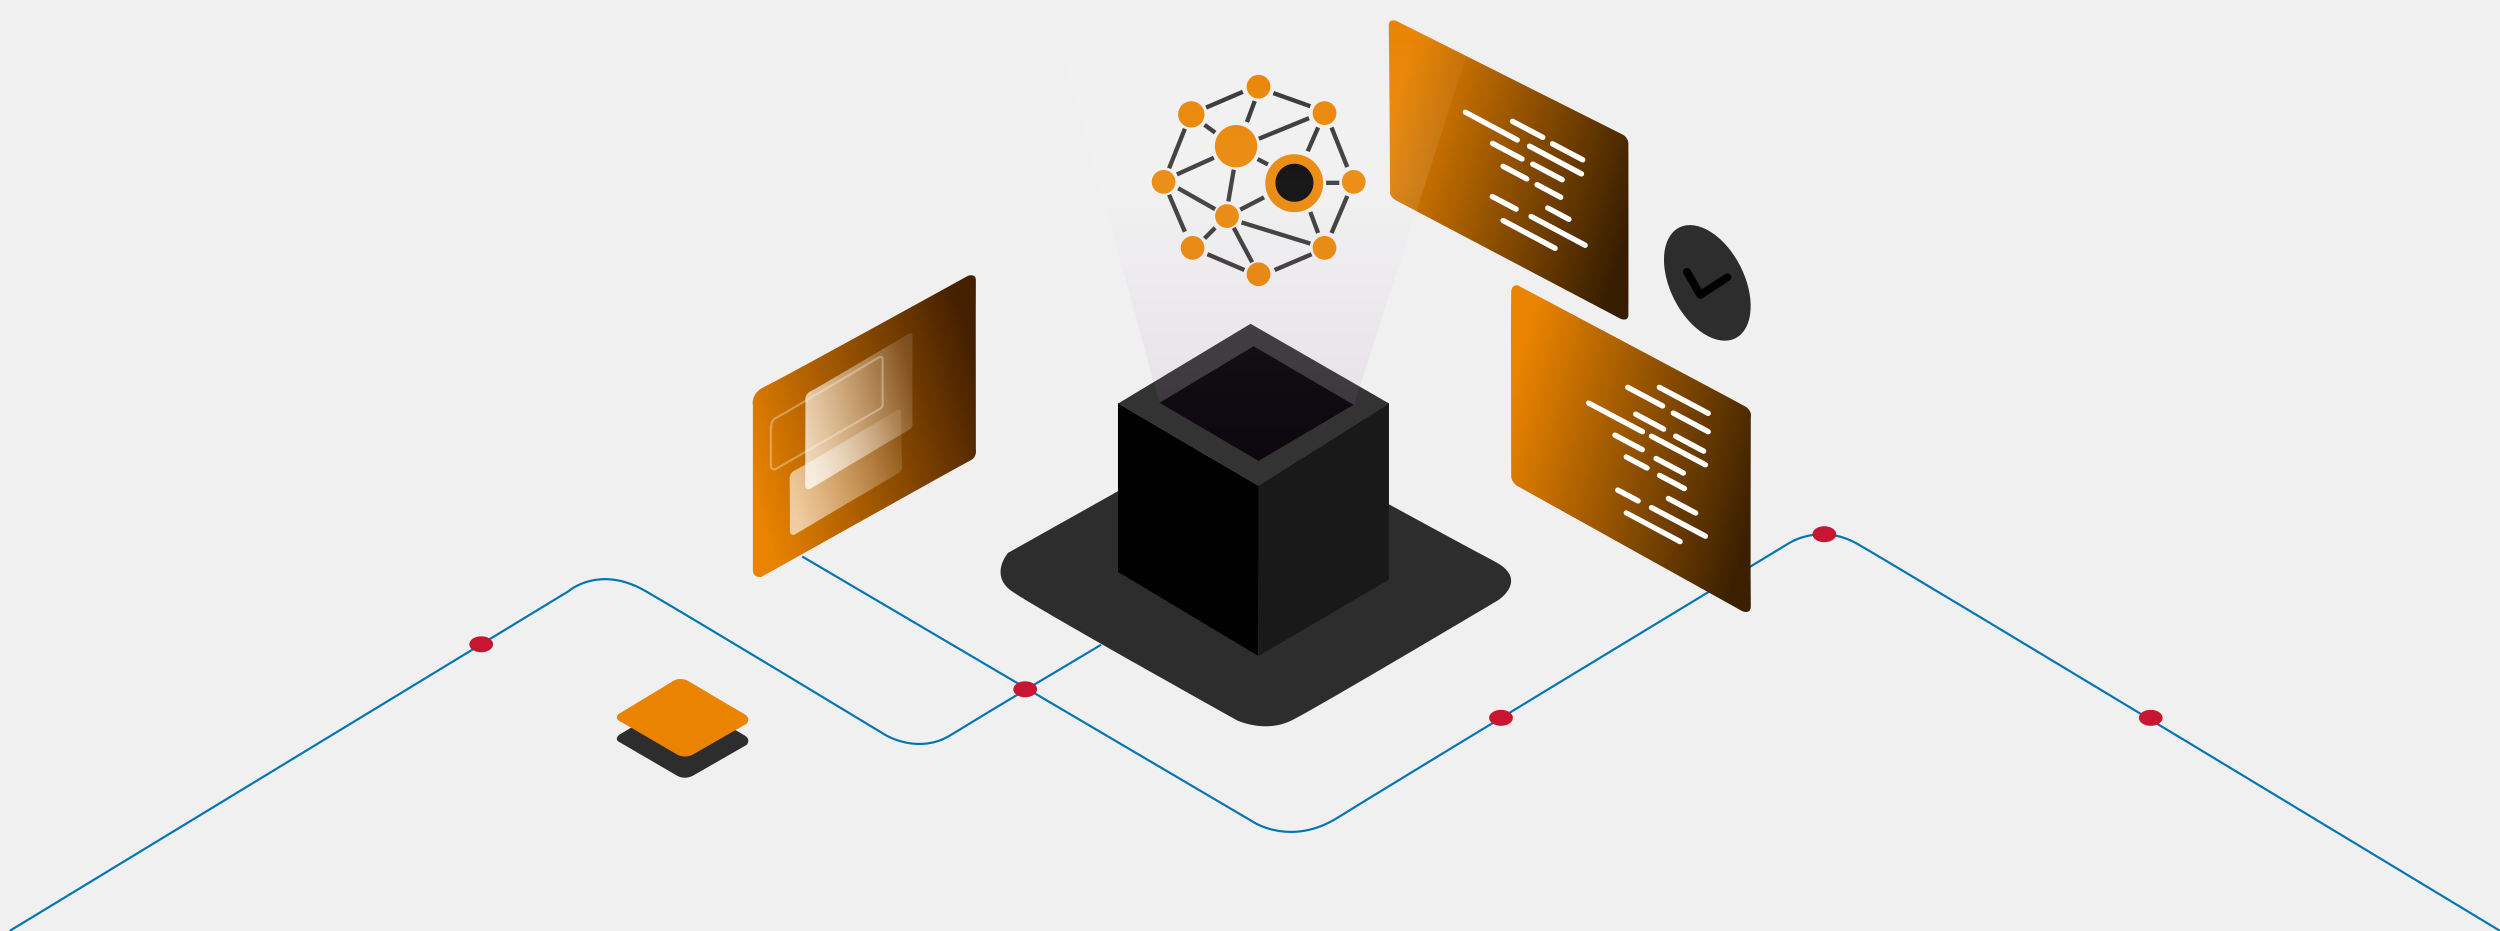
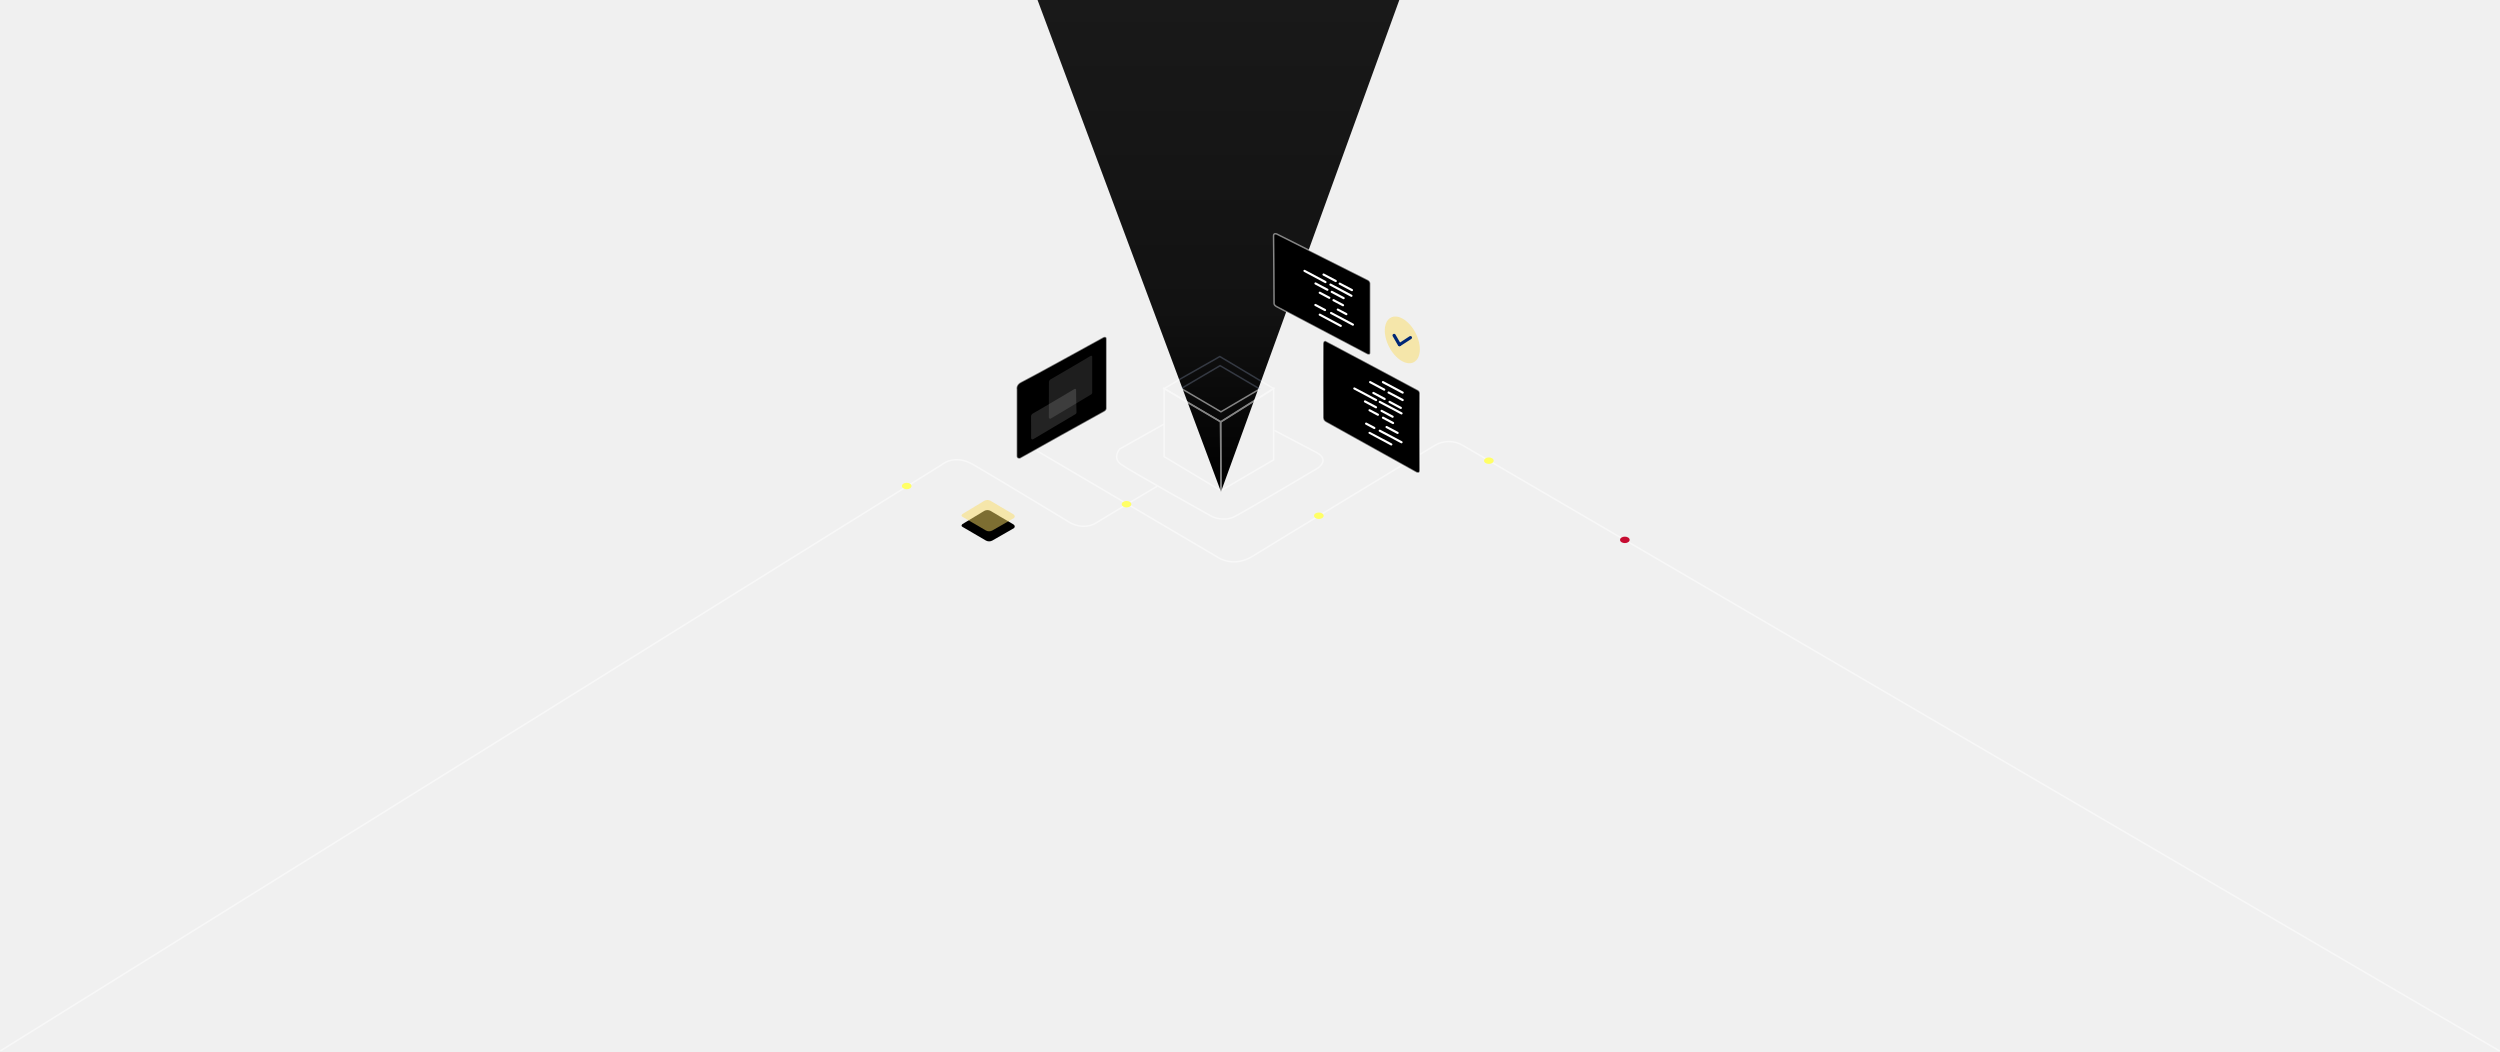
- <svg xmlns="http://www.w3.org/2000/svg" version="1.1" id="Layer_2" x="0px" y="0px" viewBox="0 0 1155.9 430.4" style="enable-background:new 0 0 1155.9 430.4;" xml:space="preserve">
-   <style type="text/css">
- 	.st0{fill:none;stroke:#333333;stroke-width:2;stroke-miterlimit:10;}
- 	.st1{fill:none;stroke:#0075B1;}
- 	.st2{fill:#C71532;}
- 	.st3{fill:url(#Path_2434_00000144336737216526841600000014389304895250403739_);}
- 	.st4{opacity:0.73;fill:url(#Path_2445_00000152245015186062911890000000789935810498472615_);enable-background:new    ;}
- 	.st5{opacity:0.63;fill:url(#Path_2446_00000018206027373023153950000013447560413513012104_);enable-background:new    ;}
- 	.st6{opacity:0.32;fill:none;stroke:#FFFFFF;enable-background:new    ;}
- 	.st7{fill:#2D2D2D;}
- 	.st8{fill:#E98300;}
- 	.st9{fill:url(#Path_2436_00000057851285932304202070000017928505280835913111_);}
- 	.st10{fill:url(#Path_2437_00000057867668912028276380000012548922147064409742_);}
- 	.st11{fill:#191919;}
- 	.st12{fill:#333333;}
- 	.st13{fill:none;}
- 	.st14{fill:#FFFFFF;}
- 	.st15{opacity:0.1;fill:url(#Path_2443_00000052091176164051770420000008310953692069284281_);enable-background:new    ;}
- </style>
-   <g id="Group_407" transform="translate(7.936 7.937)">
-     <line id="Line_118" class="st0" x1="549.7" y1="41.8" x2="566.7" y2="34.5" />
-     <line id="Line_119" class="st0" x1="581.4" y1="116.9" x2="598.5" y2="109.6" />
-     <line id="Line_120" class="st0" x1="574.1" y1="56.2" x2="597.3" y2="46.7" />
-     <line id="Line_123" class="st0" x1="532.6" y1="82.1" x2="539.9" y2="99.2" />
-     <line id="Line_124" class="st0" x1="532.6" y1="69.9" x2="539.9" y2="51.6" />
-     <line id="Line_125" class="st0" x1="568.6" y1="48.5" x2="572.2" y2="38.8" />
-     <line id="Line_126" class="st0" x1="549" y1="49.8" x2="553.9" y2="53.4" />
-     <line id="Line_127" class="st0" x1="580.8" y1="35.1" x2="597.9" y2="41.2" />
-     <line id="Line_128" class="st0" x1="607.7" y1="51" x2="615" y2="69.3" />
-     <line id="Line_129" class="st0" x1="615" y1="82.7" x2="607.7" y2="99.8" />
-     <line id="Line_130" class="st0" x1="567.4" y1="116.9" x2="550.3" y2="109.6" />
-     <line id="Line_131" class="st0" x1="560" y1="85.2" x2="562.5" y2="70.5" />
-     <line id="Line_132" class="st0" x1="553.9" y1="88.8" x2="536.8" y2="79.1" />
-     <line id="Line_133" class="st0" x1="597.9" y1="104.7" x2="566.1" y2="94.9" />
-     <line id="Line_138" class="st0" x1="571" y1="113.3" x2="562.5" y2="97.4" />
-     <line id="Line_139" class="st0" x1="601.5" y1="99.8" x2="597.9" y2="90.1" />
-     <line id="Line_137" class="st0" x1="553.9" y1="97.4" x2="549" y2="102.3" />
-     <line id="Line_134" class="st0" x1="596.7" y1="62" x2="601.5" y2="51" />
-     <line id="Line_135" class="st0" x1="573.5" y1="65.6" x2="578.3" y2="68.1" />
-     <line id="Line_136" class="st0" x1="605.2" y1="76.6" x2="611.3" y2="76.6" />
-     <line id="Line_121" class="st0" x1="536.2" y1="72.7" x2="553.3" y2="65" />
-     <line id="Line_122" class="st0" x1="565.5" y1="89" x2="576.5" y2="83.3" />
+ <svg xmlns="http://www.w3.org/2000/svg" xmlns:xlink="http://www.w3.org/1999/xlink" width="1661.242" height="698.807" viewBox="0 0 1661.242 698.807">
+   <defs>
+     <linearGradient id="linear-gradient" x1="0.5" x2="0.5" y2="1" gradientUnits="objectBoundingBox">
+       <stop offset="0" stop-color="#191919" />
+       <stop offset="0.633" stop-color="#121212" />
+       <stop offset="1" />
+     </linearGradient>
+     <linearGradient id="linear-gradient-2" x1="39.734" y1="-4.502" x2="39.754" y2="-4.507" gradientUnits="objectBoundingBox">
+       <stop offset="0" stop-color="#fff" />
+       <stop offset="1" stop-color="#fff" stop-opacity="0.169" />
+     </linearGradient>
+     <linearGradient id="linear-gradient-3" x1="38.022" y1="-6.172" x2="38.041" y2="-6.178" xlink:href="#linear-gradient-2" />
+   </defs>
+   <g id="Group_2131" data-name="Group 2131" transform="translate(-139.667 -0.076)">
+     <path id="Path_2443" d="M419.356-149.924l121.89,326.757,118.5-326.757Z" transform="translate(409.758 150)" fill="url(#linear-gradient)" />
+     <ellipse id="Ellipse_122" cx="9.933" cy="16.671" rx="9.933" ry="16.671" transform="matrix(0.891, -0.454, 0.454, 0.891, 1055.086, 215.583)" fill="#fadc64" opacity="0.5" />
+     <path id="Rectangle_759" d="M778.806,123.9h0a1.055,1.055,0,0,1,1.452.407l3.543,6.157a1.055,1.055,0,0,1-.407,1.452h0a1.055,1.055,0,0,1-1.452-.407l-3.543-6.157A1.055,1.055,0,0,1,778.806,123.9Z" transform="translate(286.714 98.127)" fill="#002776" />
+     <path id="Rectangle_760" d="M784.867,132.566h0a1.035,1.035,0,0,1,.29-1.452l7.144-4.647a1.035,1.035,0,0,1,1.452.29h0a1.035,1.035,0,0,1-.29,1.452l-7.145,4.647A1,1,0,0,1,784.867,132.566Z" transform="translate(284.021 97.069)" fill="#002776" />
+     <path id="Path_2434" d="M348.157,162.152s-.755-3.253,3.137-5.053,54.658-29.8,54.658-29.8,2.149-.755,2.091,1.278,0,45.365,0,45.365a2.705,2.705,0,0,1-1.394,2.9c-1.8.871-56.169,31.308-56.169,31.308s-2.323.465-2.323-1.8Z" transform="translate(467.014 96.7)" stroke="rgba(255,255,255,0.5)" stroke-width="1" />
+     <g id="Group_2128" data-name="Group 2128" opacity="0.5">
+       <path id="Path_2432" d="M-471.1,660.628l625.809-389.7s8.132-7.086,20.446,0,64.591,38.743,64.591,38.743,8.829,5.344,17.426,0,40.427-24.28,40.427-24.28" transform="translate(611.031 37.762)" fill="none" stroke="#fff" stroke-width="1" />
+       <path id="Path_2433_00000049940621022881724220000008840908680704936850_" d="M370.9,252.992l121.4,71.445s10.049,6.448,22.363-1.278,120.818-73.478,120.818-73.478a18.135,18.135,0,0,1,18.936,0C672.6,260.195,1343.2,651.99,1343.2,651.99" transform="translate(457.457 46.462)" fill="none" stroke="#fff" stroke-width="1" />
+       <path id="Path_2442" d="M494.24,216.521l-29.507,16.554s-5.112,5.867.871,10.223,60.641,34.793,60.641,34.793,7.551,3.543,14.638,0,55.472-32.3,55.472-32.3,8.48-5.518-1.046-10.455-27.751-14.566-27.751-14.566" transform="translate(418.98 65.333)" fill="none" stroke="#fff" stroke-width="1" />
+       <path id="Path_2441" d="M616.774,186.2,581.4,208.5l.523,45.539,34.851-20.388Z" transform="translate(369.227 71.955)" fill="none" stroke="#fff" stroke-width="1" />
+       <path id="Path_2440" d="M517,231.565V186.2l37.7,22.247V254.16Z" transform="translate(396.22 71.955)" fill="none" stroke="#fff" stroke-width="1" />
+       <path id="Path_2438" d="M581.494,166.1l8.346,4.932L554.7,193.164,517,171.034l10.072-5.958" transform="translate(396.22 87.296)" fill="none" stroke="#fff" stroke-width="1" />
+       <path id="Path_2439" d="M536.2,175.16l26.6,15.625,25.558-15.044" transform="translate(388.172 82.937)" fill="none" stroke="#fff" stroke-width="1" />
+     </g>
+     <path id="Path_2445" d="M372.458,172.15a2.426,2.426,0,0,1,1.51-2.614c1.859-.929,26.255-15.393,26.255-15.393s1.046-.407.987.639,0,23.467,0,23.467a1.55,1.55,0,0,1-.639,1.51c-.871.465-27.01,16.148-27.01,16.148a.92.92,0,0,1-1.1-.581.736.736,0,0,1-.058-.349l.058-22.828Z" transform="translate(464.211 82.394)" opacity="0.12" fill="url(#linear-gradient-2)" />
+     <path id="Path_2446" d="M365.179,208.205a2.426,2.426,0,0,1,1.51-2.614c1.859-.929,27.416-16.148,27.416-16.148s1.046-.407.987.639.29,14.579.29,14.579a1.55,1.55,0,0,1-.639,1.51c-.871.465-28.346,16.787-28.346,16.787a.92.92,0,0,1-1.1-.581.737.737,0,0,1-.058-.349C365.3,220.868,365.179,208.205,365.179,208.205Z" transform="translate(459.611 69.088)" opacity="0.14" fill="url(#linear-gradient-3)" />
+     <path id="Path_2439-2" data-name="Path_2439" d="M536.2,175.16l26.6,15.625,25.558-15.044" transform="translate(1513.197 433.838) rotate(180)" fill="none" stroke="#9baccf" stroke-width="1" opacity="0.28" />
+     <path id="Path_3012" data-name="Path 3012" d="M1006.3,143.32l27.014-15.334,27.408,16.359" transform="translate(-83.07 109)" fill="none" stroke="#9baccf" stroke-width="1" opacity="0.28" />
+     <path id="Path_2436" d="M644.288,9.481s-2.207-.871-2.091,1.394.349,44.435.349,44.435-.29,1.394,1.743,2.44,60.177,31.715,60.177,31.715,2.033.871,2.091-.987,0-46.178,0-46.178a2.958,2.958,0,0,0-1.8-2.44C703.128,39.047,644.288,9.481,644.288,9.481Z" transform="translate(343.746 146.095)" stroke="rgba(255,255,255,0.5)" stroke-width="1" />
+     <path id="Path_2437" d="M700.505,131.786s-1.626-.349-1.743,1.859,0,49.373,0,49.373a3.4,3.4,0,0,0,1.743,2.73c1.743.987,60.351,33.573,60.351,33.573s2.382,1.046,2.265-1.51,0-50.592,0-50.592a2.628,2.628,0,0,0-1.452-2.846C759.753,163.21,700.505,131.786,700.505,131.786Z" transform="translate(320.057 94.771)" stroke="rgba(255,255,255,0.5)" stroke-width="1" />
+     <path id="Rectangle_776" d="M-456.258-107.967h0a.744.744,0,0,1,.987-.29l8.132,4.3a.744.744,0,0,1,.29.987h0a.744.744,0,0,1-.987.29l-8.132-4.3A.761.761,0,0,1-456.258-107.967Z" transform="translate(1474.771 290.134)" fill="#fff" />
+     <path id="Rectangle_777" d="M-437.758-97.567h0a.744.744,0,0,1,.987-.29l8.132,4.3a.744.744,0,0,1,.29.987h0a.744.744,0,0,1-.987.29l-8.132-4.3A.728.728,0,0,1-437.758-97.567Z" transform="translate(1467.018 285.775)" fill="#fff" />
+     <path id="Rectangle_778" d="M-478.049-112.167h0a.744.744,0,0,1,.987-.29l13.94,7.435a.744.744,0,0,1,.29.987h0a.744.744,0,0,1-.987.29L-477.7-111.18A.767.767,0,0,1-478.049-112.167Z" transform="translate(1483.9 291.895)" fill="#fff" />
+     <path id="Rectangle_779" d="M-448.358-96.467h0a.744.744,0,0,1,.987-.29l13.941,7.435a.744.744,0,0,1,.29.987h0a.744.744,0,0,1-.987.29l-13.94-7.435A.744.744,0,0,1-448.358-96.467Z" transform="translate(1471.46 285.313)" fill="#fff" />
+     <path id="Rectangle_780" d="M-460.576-62.067h0a.744.744,0,0,1,.987-.29l13.94,7.435a.744.744,0,0,1,.29.987h0a.744.744,0,0,1-.987.29l-13.94-7.435A.709.709,0,0,1-460.576-62.067Z" transform="translate(1476.592 270.895)" fill="#fff" />
+     <path id="Rectangle_781" d="M-465.458-97.767h0a.744.744,0,0,1,.987-.29l7.9,4.182a.744.744,0,0,1,.29.987h0a.744.744,0,0,1-.987.29l-7.9-4.182A.761.761,0,0,1-465.458-97.767Z" transform="translate(1478.628 285.858)" fill="#fff" />
+     <path id="Rectangle_782" d="M-446.876-88.167h0a.744.744,0,0,1,.987-.29l7.9,4.182a.744.744,0,0,1,.29.987h0a.744.744,0,0,1-.987.29l-7.9-4.182A.7.7,0,0,1-446.876-88.167Z" transform="translate(1470.85 281.835)" fill="#fff" />
+     <path id="Rectangle_783" d="M-460.576-87.167h0a.744.744,0,0,1,.987-.29l6.331,3.369a.744.744,0,0,1,.29.987h0a.744.744,0,0,1-.987.29l-6.331-3.369A.709.709,0,0,1-460.576-87.167Z" transform="translate(1476.592 281.416)" fill="#fff" />
+     <path id="Rectangle_784" d="M-444.858-78.667h0a.744.744,0,0,1,.987-.29l6.331,3.369a.744.744,0,0,1,.29.987h0a.744.744,0,0,1-.987.29l-6.331-3.369A.744.744,0,0,1-444.858-78.667Z" transform="translate(1469.993 277.853)" fill="#fff" />
+     <path id="Rectangle_785" d="M-439.958-67.867h0a.744.744,0,0,1,.987-.29l5.692,3.02a.744.744,0,0,1,.29.987h0a.744.744,0,0,1-.987.29l-5.692-3.079A.677.677,0,0,1-439.958-67.867Z" transform="translate(1467.939 273.326)" fill="#fff" />
+     <path id="Rectangle_786" d="M-465.558-73.167h0a.744.744,0,0,1,.987-.29l6.389,3.369a.744.744,0,0,1,.29.987h0a.744.744,0,0,1-.987.29l-6.389-3.369A.744.744,0,0,1-465.558-73.167Z" transform="translate(1478.669 275.548)" fill="#fff" />
+     <path id="Rectangle_787" d="M-447.649-63.967h0a.744.744,0,0,1,.987-.29l14.521,7.725a.744.744,0,0,1,.29.987h0a.744.744,0,0,1-.987.29L-447.3-62.98A.767.767,0,0,1-447.649-63.967Z" transform="translate(1471.158 271.691)" fill="#fff" />
+     <path id="Rectangle_761" d="M-445.35-112.167h0a.744.744,0,0,1,.987-.29l13.127,6.97a.744.744,0,0,1,.29.987h0a.744.744,0,0,1-.987.29l-13.127-6.97A.806.806,0,0,1-445.35-112.167Z" transform="translate(1503.314 365.809)" fill="#fff" />
+     <path id="Rectangle_762" d="M-459.958-112.167h0a.744.744,0,0,1,.987-.29l9.352,5a.744.744,0,0,1,.29.987h0a.744.744,0,0,1-.987.29l-9.352-5A.744.744,0,0,1-459.958-112.167Z" transform="translate(1509.441 365.809)" fill="#fff" />
+     <path id="Rectangle_763" d="M-438.858-100.267h0a.744.744,0,0,1,.987-.29l9.352,5a.744.744,0,0,1,.29.987h0a.744.744,0,0,1-.987.29l-9.352-5A.744.744,0,0,1-438.858-100.267Z" transform="translate(1500.598 360.82)" fill="#fff" />
+     <path id="Rectangle_764" d="M-456.258-99.767h0a.744.744,0,0,1,.987-.29l7.493,4.008a.744.744,0,0,1,.29.987h0a.744.744,0,0,1-.987.29l-7.493-4.008A.744.744,0,0,1-456.258-99.767Z" transform="translate(1507.891 360.611)" fill="#fff" />
+     <path id="Rectangle_765" d="M-437.758-89.567h0a.744.744,0,0,1,.987-.29l7.493,4.008a.744.744,0,0,1,.29.987h0a.744.744,0,0,1-.987.29l-7.493-4.008A.744.744,0,0,1-437.758-89.567Z" transform="translate(1500.137 356.335)" fill="#fff" />
+     <path id="Rectangle_766" d="M-478.049-104.867h0a.744.744,0,0,1,.987-.29L-462.6-97.49a.744.744,0,0,1,.29.987h0a.744.744,0,0,1-.987.29L-477.7-103.88A.767.767,0,0,1-478.049-104.867Z" transform="translate(1517.02 362.749)" fill="#fff" />
+     <path id="Rectangle_767" d="M-448.958-89.567h0a.744.744,0,0,1,.987-.29l14.463,7.667a.744.744,0,0,1,.29.987h0a.744.744,0,0,1-.987.29l-14.463-7.667A.744.744,0,0,1-448.958-89.567Z" transform="translate(1504.831 356.335)" fill="#fff" />
+     <path id="Rectangle_768" d="M-448.958-56.567h0a.744.744,0,0,1,.987-.29l14.463,7.667a.744.744,0,0,1,.29.987h0a.744.744,0,0,1-.987.29l-14.463-7.667A.744.744,0,0,1-448.958-56.567Z" transform="translate(1504.831 342.504)" fill="#fff" />
+     <path id="Rectangle_769" d="M-460.649-54.067h0a.744.744,0,0,1,.987-.29L-445.2-46.69a.744.744,0,0,1,.29.987h0a.744.744,0,0,1-.987.29L-460.3-53.138A.7.7,0,0,1-460.649-54.067Z" transform="translate(1509.727 341.456)" fill="#fff" />
+     <path id="Rectangle_770" d="M-464.558-64.667h0a.744.744,0,0,1,.987-.29l5.46,2.9a.744.744,0,0,1,.29.987h0a.744.744,0,0,1-.987.29l-5.46-2.9A.744.744,0,0,1-464.558-64.667Z" transform="translate(1511.37 345.899)" fill="#fff" />
+     <path id="Rectangle_771" d="M-441.158-60.767h0a.744.744,0,0,1,.987-.29l7.319,3.892a.744.744,0,0,1,.29.987h0a.744.744,0,0,1-.987.29l-7.319-3.892A.744.744,0,0,1-441.158-60.767Z" transform="translate(1501.562 344.264)" fill="#fff" />
+     <path id="Rectangle_772" d="M-465.858-90.067h0a.744.744,0,0,1,.987-.29l7.319,3.892a.744.744,0,0,1,.29.987h0a.744.744,0,0,1-.987.29l-7.319-3.892A.744.744,0,0,1-465.858-90.067Z" transform="translate(1511.915 356.545)" fill="#fff" />
+     <path id="Rectangle_773" d="M-446.858-79.267h0a.744.744,0,0,1,.987-.29l7.319,3.892a.744.744,0,0,1,.29.987h0a.744.744,0,0,1-.987.29l-7.319-3.892A.761.761,0,0,1-446.858-79.267Z" transform="translate(1503.951 352.019)" fill="#fff" />
+     <path id="Rectangle_774" d="M-460.649-79.967h0a.744.744,0,0,1,.987-.29l5.576,2.962a.744.744,0,0,1,.29.987h0a.744.744,0,0,1-.987.29L-460.3-78.98A.767.767,0,0,1-460.649-79.967Z" transform="translate(1509.727 352.312)" fill="#fff" />
+     <path id="Rectangle_775" d="M-445.258-71.467h0a.744.744,0,0,1,.987-.29l6.68,3.543a.744.744,0,0,1,.29.987h0a.744.744,0,0,1-.987.29l-6.68-3.543A.761.761,0,0,1-445.258-71.467Z" transform="translate(1503.28 348.749)" fill="#fff" />
+     <path id="Path_2435" d="M300.393,324.209c-2.033,1.22-14.521,8.771-14.521,8.771s-1.336,1.1,0,1.859,15.625,9.119,15.625,9.119a4.443,4.443,0,0,0,4.182,0c2.149-1.22,14.463-8.306,14.463-8.306s1.452-1.452-.755-2.672-14.87-8.771-14.87-8.771A4.341,4.341,0,0,0,300.393,324.209Z" transform="translate(493.345 15.337)" />
+     <path id="Path_2444" d="M300.393,314.39c-2.033,1.22-14.521,8.771-14.521,8.771s-1.336,1.1,0,1.859,15.625,9.119,15.625,9.119a4.443,4.443,0,0,0,4.182,0c2.149-1.22,14.463-8.306,14.463-8.306s1.452-1.452-.755-2.672-14.87-8.771-14.87-8.771A4.17,4.17,0,0,0,300.393,314.39Z" transform="translate(493.345 18.463)" fill="#fadc64" opacity="0.5" />
+     <ellipse id="Ellipse_120" cx="3.195" cy="2.149" rx="3.195" ry="2.149" transform="translate(885.048 332.969)" fill="#ff6" />
+     <ellipse id="Ellipse_118" cx="3.195" cy="2.149" rx="3.195" ry="2.149" transform="translate(738.963 320.888)" fill="#ff6" />
+     <ellipse id="Ellipse_121" cx="3.195" cy="2.149" rx="3.195" ry="2.149" transform="translate(1012.836 340.637)" fill="#ff6" />
+     <ellipse id="Ellipse_121_00000127745770037337317250000017127518565495470479_" cx="3.195" cy="2.149" rx="3.195" ry="2.149" transform="translate(1216.173 356.668)" fill="#c60c31" />
+     <ellipse id="Ellipse_121_00000041291466836118727960000017806013764384624793_" cx="3.195" cy="2.149" rx="3.195" ry="2.149" transform="translate(1125.813 304.043)" fill="#ff6" />
  </g>
-   <g>
-     <path id="Path_2432_00000150065237482419258450000007720115179127767997_" class="st1" d="M4.5,430.4l258.6-157.2   c0,0,14-12.2,35.2,0s111.2,66.7,111.2,66.7s15.2,9.2,30,0s69.6-41.8,69.6-41.8" />
-     <path id="Path_2433_00000154393720624998132410000002466256416896514222_" class="st1" d="M370.9,257.3l209,123   c0,0,17.3,11.1,38.5-2.2s208-126.5,208-126.5s14.7-10.3,32.6,0c31.3,18.1,296.9,178.8,296.9,178.8" />
-     <ellipse id="Ellipse_120_00000134242457205449678630000014746584620290698158_" class="st2" cx="474" cy="318.7" rx="5.5" ry="3.7" />
-     <ellipse id="Ellipse_118_00000097491182633718363300000005743824912406046655_" class="st2" cx="222.5" cy="297.9" rx="5.5" ry="3.7" />
-     <ellipse id="Ellipse_121_00000170992963468304648720000014038775039248958613_" class="st2" cx="694" cy="331.9" rx="5.5" ry="3.7" />
-     <ellipse id="Ellipse_121_00000002363003650968013030000014044407612198513043_" class="st2" cx="994.4" cy="331.9" rx="5.5" ry="3.7" />
-     <ellipse id="Ellipse_121_00000031905073822693421880000000898975978968651173_" class="st2" cx="843.5" cy="247" rx="5.5" ry="3.7" />
-   </g>
-   <linearGradient id="Path_2434_00000139255024053845456370000008016811573275911865_" gradientUnits="userSpaceOnUse" x1="947.27" y1="813.26" x2="946.27" y2="812.861" gradientTransform="matrix(103.252 0 0 -139.4126 -97356.578 113548.18)">
-     <stop offset="0" style="stop-color:#452000" />
-     <stop offset="1" style="stop-color:#E98300" />
-   </linearGradient>
-   <path id="Path_2434_00000148655912360916795100000008051059628304119991_" style="fill:url(#Path_2434_00000139255024053845456370000008016811573275911865_);" d="  M348.1,187.5c0,0-1.3-5.6,5.4-8.7s94.1-51.3,94.1-51.3s3.7-1.3,3.6,2.2c-0.1,3.5,0,78.1,0,78.1s0.7,3.5-2.4,5s-96.7,53.9-96.7,53.9  s-4,0.8-4-3.1V187.5z" />
-   <linearGradient id="Path_2445_00000067917648321429668330000010445713630287178899_" gradientUnits="userSpaceOnUse" x1="941.414" y1="809.193" x2="942.414" y2="809.565" gradientTransform="matrix(49.6445 0 0 -72.1011 -46364.023 58547.594)">
-     <stop offset="0" style="stop-color:#FFFFFF" />
-     <stop offset="1" style="stop-color:#FFFFFF;stop-opacity:0.169" />
-   </linearGradient>
-   <path id="Path_2445_00000002365916592346017810000009541833299005477252_" style="opacity:0.73;fill:url(#Path_2445_00000067917648321429668330000010445713630287178899_);enable-background:new    ;" d="  M372.4,185.3c-0.3-1.9,0.8-3.8,2.6-4.5c3.2-1.6,45.2-26.5,45.2-26.5s1.8-0.7,1.7,1.1s0,40.4,0,40.4c0.2,1-0.3,2-1.1,2.6  c-1.5,0.8-46.5,27.8-46.5,27.8c-0.8,0.2-1.6-0.2-1.9-1c-0.1-0.2-0.1-0.4-0.1-0.6L372.4,185.3L372.4,185.3z" />
-   <linearGradient id="Path_2446_00000124867961613369224600000006993139527143834784_" gradientUnits="userSpaceOnUse" x1="941.865" y1="807.322" x2="942.865" y2="807.694" gradientTransform="matrix(52.165 0 0 -57.8774 -48767.762 46955.055)">
-     <stop offset="0" style="stop-color:#FFFFFF" />
-     <stop offset="1" style="stop-color:#FFFFFF;stop-opacity:0.169" />
-   </linearGradient>
-   <path id="Path_2446_00000139289133251266807520000002591519050929250963_" style="opacity:0.63;fill:url(#Path_2446_00000124867961613369224600000006993139527143834784_);enable-background:new    ;" d="  M365.1,221.9c-0.3-1.9,0.8-3.8,2.6-4.5c3.2-1.6,47.2-27.8,47.2-27.8s1.8-0.7,1.7,1.1s0.5,25.1,0.5,25.1c0.2,1-0.3,2-1.1,2.6  c-1.5,0.8-48.8,28.9-48.8,28.9c-0.8,0.2-1.6-0.2-1.9-1c-0.1-0.2-0.1-0.4-0.1-0.6C365.3,243.7,365.1,221.9,365.1,221.9z" />
-   <path id="Path_2447_00000052784883199428626580000005157822068278778533_" class="st6" d="M356.6,197.5c-0.3-1.9,0.8-3.8,2.6-4.5  c3.2-1.6,47.2-27.8,47.2-27.8s1.8-0.7,1.7,1.1s0,20.1,0,20.1c0.2,1-0.3,2-1.2,2.6c-1.5,0.8-48.5,28-48.5,28c-0.8,0.2-1.6-0.2-1.9-1  c-0.1-0.2-0.1-0.4-0.1-0.6v-17.9L356.6,197.5L356.6,197.5z" />
-   <path id="Path_2435_00000012459946857859387780000001974992115264255628_" class="st7" d="M311.2,324.7c-3.5,2.1-25,15.1-25,15.1  s-2.3,1.9,0,3.2s26.9,15.7,26.9,15.7c2.2,1.2,4.9,1.2,7.2,0c3.7-2.1,24.9-14.3,24.9-14.3s2.5-2.5-1.3-4.6s-25.6-15.1-25.6-15.1  S314.6,322.6,311.2,324.7z" />
-   <path id="Path_2444_00000080164683454474639870000017723232463820061344_" class="st8" d="M311.2,314.9c-3.5,2.1-25,15.1-25,15.1  s-2.3,1.9,0,3.2s26.9,15.7,26.9,15.7c2.2,1.2,4.9,1.2,7.2,0c3.7-2.1,24.9-14.3,24.9-14.3s2.5-2.5-1.3-4.6s-25.6-15.1-25.6-15.1  S314.6,312.7,311.2,314.9z" />
-   <linearGradient id="Path_2436_00000075139284359383329070000004428765627787179699_" gradientUnits="userSpaceOnUse" x1="947.587" y1="812.833" x2="946.587" y2="813.221" gradientTransform="matrix(110.8672 0 0 -138.2637 -104302.703 112491.047)">
-     <stop offset="0" style="stop-color:#361D00" />
-     <stop offset="1" style="stop-color:#E98300" />
-   </linearGradient>
-   <path id="Path_2436_00000152957565031051770510000012559920593313643910_" style="fill:url(#Path_2436_00000075139284359383329070000004428765627787179699_);" d="  M645.7,9.7c0,0-3.8-1.5-3.6,2.4s0.6,76.5,0.6,76.5s-0.5,2.4,3,4.2s103.6,54.6,103.6,54.6s3.5,1.5,3.6-1.7s0-79.5,0-79.5  c-0.2-1.9-1.4-3.5-3.1-4.2C747,60.6,645.7,9.7,645.7,9.7z" />
-   <linearGradient id="Path_2437_00000031888387551420265470000003591102033239860655_" gradientUnits="userSpaceOnUse" x1="947.592" y1="813.18" x2="946.592" y2="813.546" gradientTransform="matrix(110.9404 0 0 -151.0679 -104315.875 123080.906)">
-     <stop offset="0" style="stop-color:#3B2000" />
-     <stop offset="1" style="stop-color:#E98300" />
-   </linearGradient>
-   <path id="Path_2437_00000074416368447858468560000013359542011044610709_" style="fill:url(#Path_2437_00000031888387551420265470000003591102033239860655_);" d="  M701.7,131.9c0,0-2.8-0.6-3,3.2s0,85,0,85c0.1,2,1.3,3.7,3,4.7c3,1.7,103.9,57.8,103.9,57.8s4.1,1.8,3.9-2.6s0-87.1,0-87.1  s0.8-2.9-2.5-4.9S701.7,131.9,701.7,131.9z" />
-   <ellipse id="Ellipse_122_00000181776228508563002950000010175005636297042094_" transform="matrix(0.891 -0.454 0.454 0.891 26.6634 372.6378)" class="st7" cx="789.4" cy="130.8" rx="17.1" ry="28.7" />
-   <path id="Path_2442_00000123425578277744737830000004523556320880684456_" class="st7" d="M516.9,227.1l-50.8,28.5  c0,0-8.8,10.1,1.5,17.6S572,333.1,572,333.1s13,6.1,25.2,0s95.5-55.6,95.5-55.6s14.6-9.5-1.8-18c-16.4-8.5-105.6-57.4-105.6-57.4  L516.9,227.1z" />
-   <path id="Path_2441_00000151522349331244447770000015257236439716480385_" class="st11" d="M642.2,186.3l-60.9,38.4l0.9,78.4  l60-35.1V186.3z" />
-   <path id="Path_2440_00000073720775909587246660000007066886187199610780_" d="M516.9,264.4v-78.1l64.9,38.3v78.7L516.9,264.4z" />
-   <path id="Path_2438_00000139276583145946956040000002136635526129091989_" class="st12" d="M516.9,186.6l64.9,38.1l60.5-38.1  l-64.1-36.9L516.9,186.6z" />
-   <path id="Path_2439_00000068646760146493341790000001880839166447120820_" d="M579.6,160.1l-43.5,26.1l45.8,26.9l44-25.9  L579.6,160.1z" />
-   <path id="Rectangle_759_00000042739106007629310490000011734864817129805202_" d="M779.1,124.1L779.1,124.1c0.9-0.5,2-0.2,2.5,0.7  l6.1,10.6c0.5,0.9,0.2,2-0.7,2.5l0,0c-0.9,0.5-2,0.2-2.5-0.7l-6.1-10.6C777.9,125.7,778.2,124.6,779.1,124.1z" />
-   <circle id="Ellipse_123_00000020370521509278089020000007440611854497881986_" class="st8" cx="571.5" cy="67.6" r="9.8" />
-   <circle id="Ellipse_133_00000173144358416288814500000004658426426646349996_" class="st8" cx="598.4" cy="84.7" r="13.4" />
-   <circle id="Ellipse_124_00000115474049370225945050000011297643979339311237_" class="st8" cx="550.8" cy="52.9" r="6.1" />
-   <circle id="Ellipse_125_00000011015387188725860890000012237726423821112987_" class="st8" cx="538" cy="84.1" r="5.5" />
-   <circle id="Ellipse_126_00000010303953240681279740000017128186870545082763_" class="st8" cx="551.4" cy="114.6" r="5.5" />
-   <circle id="Ellipse_127_00000081620360667695351570000004012039958725219770_" class="st8" cx="567.3" cy="99.9" r="5.5" />
-   <circle id="Ellipse_128_00000000220273557418396060000012259988032422601344_" class="st8" cx="581.9" cy="126.8" r="5.5" />
-   <circle id="Ellipse_129_00000004546311641896256150000005324432719355066799_" class="st8" cx="612.4" cy="114.6" r="5.5" />
-   <circle id="Ellipse_130_00000160896021698051225250000002455561495577433502_" class="st8" cx="625.9" cy="84.1" r="5.5" />
-   <circle id="Ellipse_131_00000072973056738233162290000001815015049859681952_" class="st8" cx="612.4" cy="52.3" r="5.5" />
-   <circle id="Ellipse_132_00000032623513595293631800000006710448386831505838_" class="st8" cx="581.9" cy="40.1" r="5.5" />
-   <line id="Line_118_00000016057836559169559890000013949608682858852776_" class="st13" x1="557.5" y1="49.8" x2="574.5" y2="42.5" />
-   <line id="Line_119_00000144302762412482228990000014547952329734567595_" class="st13" x1="589.2" y1="124.9" x2="606.3" y2="117.6" />
-   <line id="Line_120_00000100378456951318920470000015649107903660403892_" class="st13" x1="581.9" y1="64.2" x2="605.1" y2="54.7" />
-   <line id="Line_123_00000176753798961883270920000012681376383933288361_" class="st13" x1="540.4" y1="90.1" x2="547.7" y2="107.2" />
-   <line id="Line_124_00000031171436096445138040000009498582058809383040_" class="st13" x1="540.4" y1="77.9" x2="547.7" y2="59.6" />
-   <line id="Line_125_00000085951032083087987520000005638948122288540856_" class="st13" x1="576.4" y1="56.5" x2="580" y2="46.8" />
-   <line id="Line_126_00000093170699577853386970000011546608342037719188_" class="st13" x1="556.8" y1="57.8" x2="561.7" y2="61.4" />
-   <line id="Line_127_00000071540857748136388510000015413754082927948216_" class="st13" x1="588.6" y1="43.1" x2="605.7" y2="49.2" />
-   <line id="Line_128_00000134234893987992495060000009134359968961830801_" class="st13" x1="615.5" y1="59" x2="622.8" y2="77.3" />
-   <line id="Line_129_00000064346863634227041190000004853968575334889371_" class="st13" x1="622.8" y1="90.7" x2="615.5" y2="107.8" />
-   <line id="Line_130_00000009557756165322978070000004772839598977418169_" class="st13" x1="575.2" y1="124.9" x2="558.1" y2="117.6" />
-   <line id="Line_131_00000166650658993725054360000002515734002856393367_" class="st13" x1="567.8" y1="93.2" x2="570.3" y2="78.5" />
-   <line id="Line_132_00000171721146247705086510000003502894811616223633_" class="st13" x1="561.7" y1="96.8" x2="544.6" y2="87.1" />
-   <line id="Line_133_00000049904519419342214540000001341586373587340464_" class="st13" x1="605.7" y1="112.7" x2="573.9" y2="102.9" />
-   <line id="Line_138_00000183228797870915511220000015142220629766326161_" class="st13" x1="578.8" y1="121.3" x2="570.3" y2="105.4" />
-   <line id="Line_139_00000116231727255325870690000012693563258908482951_" class="st13" x1="609.3" y1="107.8" x2="605.7" y2="98.1" />
-   <line id="Line_137_00000111157862445329244470000008450339242758499504_" class="st13" x1="561.7" y1="105.4" x2="556.8" y2="110.3" />
-   <line id="Line_134_00000012446418415596954230000004231216748174193054_" class="st13" x1="604.5" y1="70" x2="609.3" y2="59" />
-   <line id="Line_135_00000083080473401293105840000001209907032907405986_" class="st13" x1="581.3" y1="73.6" x2="586.1" y2="76.1" />
-   <line id="Line_136_00000103239567924766980130000000730760199236070318_" class="st13" x1="613" y1="84.6" x2="619.1" y2="84.6" />
-   <line id="Line_121_00000146472288607472191330000006678907481128080264_" class="st13" x1="544" y1="80.7" x2="561.1" y2="73" />
-   <line id="Line_122_00000129177847607589741650000005485104127281961119_" class="st13" x1="573.3" y1="97" x2="584.3" y2="91.3" />
-   <circle id="Ellipse_134_00000109734051003167338210000003317525651639640764_" cx="598.5" cy="84.5" r="8.8" />
-   <path id="Rectangle_760_00000079485010349361019120000016542607337281136010_" d="M784.9,137.2L784.9,137.2c-0.6-0.8-0.3-2,0.5-2.5  l12.3-8c0.8-0.6,2-0.3,2.5,0.5l0,0c0.6,0.8,0.3,2-0.5,2.5l-12.3,8C786.6,138.3,785.5,138.1,784.9,137.2z" />
-   <path id="Rectangle_776_00000060023152094556540520000005712785097288370093_" class="st14" d="M698.2,55.5L698.2,55.5  c0.3-0.6,1.1-0.8,1.7-0.5l14,7.4c0.6,0.3,0.8,1.1,0.5,1.7l0,0c-0.3,0.6-1.1,0.8-1.7,0.5l-14-7.4C698.1,56.8,697.9,56.1,698.2,55.5z" />
-   <path id="Rectangle_777_00000144328425808933192680000013563752895749635217_" class="st14" d="M716.7,65.9L716.7,65.9  c0.3-0.6,1.1-0.8,1.7-0.5l14,7.4c0.6,0.3,0.8,1.1,0.5,1.7l0,0c-0.3,0.6-1.1,0.8-1.7,0.5l-14-7.4C716.6,67.3,716.4,66.6,716.7,65.9z" />
-   <path id="Rectangle_778_00000171708658843195744850000011117247388026491041_" class="st14" d="M676.4,51.3L676.4,51.3  c0.3-0.6,1.1-0.8,1.7-0.5l24,12.8c0.6,0.3,0.8,1.1,0.5,1.7l0,0c-0.3,0.6-1.1,0.8-1.7,0.5L677,53C676.4,52.7,676.1,51.9,676.4,51.3z" />
-   <path id="Rectangle_779_00000132771152850524249820000011586013612083083944_" class="st14" d="M706.1,67L706.1,67  c0.3-0.6,1.1-0.8,1.7-0.5l24,12.8c0.6,0.3,0.8,1.1,0.5,1.7l0,0c-0.3,0.6-1.1,0.8-1.7,0.5l-24-12.8C706,68.4,705.8,67.6,706.1,67z" />
-   <path id="Rectangle_780_00000144310612603505694820000005212563659323648659_" class="st14" d="M693.9,101.4L693.9,101.4  c0.3-0.6,1.1-0.8,1.7-0.5l24,12.8c0.6,0.3,0.8,1.1,0.5,1.7l0,0c-0.3,0.6-1.1,0.8-1.7,0.5l-24-12.8  C693.8,102.7,693.5,102,693.9,101.4z" />
-   <path id="Rectangle_781_00000082365104858857507790000015108378851467157898_" class="st14" d="M689,65.7L689,65.7  c0.3-0.6,1.1-0.8,1.7-0.5l13.6,7.2c0.6,0.3,0.8,1.1,0.5,1.7l0,0c-0.3,0.6-1.1,0.8-1.7,0.5l-13.6-7.2C688.9,67,688.7,66.3,689,65.7z" />
-   <path id="Rectangle_782_00000170253079095920216150000014739163986034488250_" class="st14" d="M707.6,75.3L707.6,75.3  c0.3-0.6,1.1-0.8,1.7-0.5l13.6,7.2c0.6,0.3,0.8,1.1,0.5,1.7l0,0c-0.3,0.6-1.1,0.8-1.7,0.5L708.1,77  C707.5,76.7,707.2,75.9,707.6,75.3z" />
-   <path id="Rectangle_783_00000119829437039938789310000017243943547182199467_" class="st14" d="M693.9,76.3L693.9,76.3  c0.3-0.6,1.1-0.8,1.7-0.5l10.9,5.8c0.6,0.3,0.8,1.1,0.5,1.7l0,0c-0.3,0.6-1.1,0.8-1.7,0.5L694.4,78  C693.8,77.6,693.5,76.9,693.9,76.3z" />
-   <path id="Rectangle_784_00000008109544521135022010000012627692829137827765_" class="st14" d="M709.6,84.8L709.6,84.8  c0.3-0.6,1.1-0.8,1.7-0.5l10.9,5.8c0.6,0.3,0.8,1.1,0.5,1.7l0,0c-0.3,0.6-1.1,0.8-1.7,0.5l-10.9-5.8  C709.5,86.2,709.3,85.4,709.6,84.8z" />
-   <path id="Rectangle_785_00000047035261691135522390000005860568025547316409_" class="st14" d="M714.5,95.6L714.5,95.6  c0.3-0.6,1.1-0.8,1.7-0.5l9.8,5.2c0.6,0.3,0.8,1.1,0.5,1.7l0,0c-0.3,0.6-1.1,0.8-1.7,0.5l-9.8-5.3C714.4,96.9,714.2,96.2,714.5,95.6  z" />
-   <path id="Rectangle_786_00000138536464114934926830000001530372931350733461_" class="st14" d="M688.9,90.3L688.9,90.3  c0.3-0.6,1.1-0.8,1.7-0.5l11,5.8c0.6,0.3,0.8,1.1,0.5,1.7l0,0c-0.3,0.6-1.1,0.8-1.7,0.5l-11-5.8C688.8,91.7,688.6,90.9,688.9,90.3z" />
-   <path id="Rectangle_787_00000000943381646552377380000011395732174966794897_" class="st14" d="M706.8,99.5L706.8,99.5  c0.3-0.6,1.1-0.8,1.7-0.5l25,13.3c0.6,0.3,0.8,1.1,0.5,1.7l0,0c-0.3,0.6-1.1,0.8-1.7,0.5l-24.9-13.3  C706.8,100.9,706.5,100.1,706.8,99.5z" />
-   <path id="Rectangle_761_00000023279114053262105650000013223955203140568964_" class="st14" d="M766.1,178.5L766.1,178.5  c0.3-0.6,1.1-0.8,1.7-0.5l22.6,12c0.6,0.3,0.8,1.1,0.5,1.7l0,0c-0.3,0.6-1.1,0.8-1.7,0.5l-22.6-12  C766.1,179.9,765.8,179.1,766.1,178.5z" />
-   <path id="Rectangle_762_00000134943756900833320990000015337853139765618840_" class="st14" d="M751.5,178.5L751.5,178.5  c0.3-0.6,1.1-0.8,1.7-0.5l16.1,8.6c0.6,0.3,0.8,1.1,0.5,1.7l0,0c-0.3,0.6-1.1,0.8-1.7,0.5l-16.1-8.6  C751.4,179.9,751.2,179.1,751.5,178.5z" />
-   <path id="Rectangle_763_00000084492828546122961630000012477879832406938545_" class="st14" d="M772.6,190.4L772.6,190.4  c0.3-0.6,1.1-0.8,1.7-0.5l16.1,8.6c0.6,0.3,0.8,1.1,0.5,1.7l0,0c-0.3,0.6-1.1,0.8-1.7,0.5l-16.1-8.6  C772.5,191.8,772.3,191,772.6,190.4z" />
-   <path id="Rectangle_764_00000009572170917701286900000009228484108127260831_" class="st14" d="M755.2,190.9L755.2,190.9  c0.3-0.6,1.1-0.8,1.7-0.5l12.9,6.9c0.6,0.3,0.8,1.1,0.5,1.7l0,0c-0.3,0.6-1.1,0.8-1.7,0.5l-12.9-6.9  C755.1,192.3,754.9,191.5,755.2,190.9z" />
-   <path id="Rectangle_765_00000102524308674208496090000005928119089243521951_" class="st14" d="M773.7,201.1L773.7,201.1  c0.3-0.6,1.1-0.8,1.7-0.5l12.9,6.9c0.6,0.3,0.8,1.1,0.5,1.7l0,0c-0.3,0.6-1.1,0.8-1.7,0.5l-12.9-6.9  C773.6,202.5,773.4,201.7,773.7,201.1z" />
-   <path id="Rectangle_766_00000037669650760725915630000011379930045788675226_" class="st14" d="M733.4,185.8L733.4,185.8  c0.3-0.6,1.1-0.8,1.7-0.5l24.9,13.2c0.6,0.3,0.8,1.1,0.5,1.7l0,0c-0.3,0.6-1.1,0.8-1.7,0.5L734,187.5  C733.4,187.2,733.1,186.4,733.4,185.8z" />
-   <path id="Rectangle_767_00000156583167828432850750000008342671666074471817_" class="st14" d="M762.5,201.1L762.5,201.1  c0.3-0.6,1.1-0.8,1.7-0.5l24.9,13.2c0.6,0.3,0.8,1.1,0.5,1.7l0,0c-0.3,0.6-1.1,0.8-1.7,0.5L763,202.8  C762.4,202.5,762.2,201.7,762.5,201.1z" />
-   <path id="Rectangle_768_00000101786067025673894280000013478154181046479284_" class="st14" d="M762.5,234.1L762.5,234.1  c0.3-0.6,1.1-0.8,1.7-0.5l24.9,13.2c0.6,0.3,0.8,1.1,0.5,1.7l0,0c-0.3,0.6-1.1,0.8-1.7,0.5L763,235.8  C762.4,235.5,762.2,234.7,762.5,234.1z" />
-   <path id="Rectangle_769_00000090280718270167334850000016112301349874499461_" class="st14" d="M750.8,236.6L750.8,236.6  c0.3-0.6,1.1-0.8,1.7-0.5l24.9,13.2c0.6,0.3,0.8,1.1,0.5,1.7l0,0c-0.3,0.6-1.1,0.8-1.7,0.5l-24.8-13.3  C750.8,237.9,750.5,237.2,750.8,236.6z" />
-   <path id="Rectangle_770_00000020396251304546674750000011534186110859587211_" class="st14" d="M746.9,226L746.9,226  c0.3-0.6,1.1-0.8,1.7-0.5l9.4,5c0.6,0.3,0.8,1.1,0.5,1.7l0,0c-0.3,0.6-1.1,0.8-1.7,0.5l-9.4-5C746.8,227.4,746.6,226.6,746.9,226z" />
-   <path id="Rectangle_771_00000108293177104605233440000008732031989028144264_" class="st14" d="M770.3,229.9L770.3,229.9  c0.3-0.6,1.1-0.8,1.7-0.5l12.6,6.7c0.6,0.3,0.8,1.1,0.5,1.7l0,0c-0.3,0.6-1.1,0.8-1.7,0.5l-12.6-6.7  C770.2,231.3,770,230.5,770.3,229.9z" />
-   <path id="Rectangle_772_00000078742767849032230890000002112684837944993667_" class="st14" d="M745.6,200.6L745.6,200.6  c0.3-0.6,1.1-0.8,1.7-0.5l12.6,6.7c0.6,0.3,0.8,1.1,0.5,1.7l0,0c-0.3,0.6-1.1,0.8-1.7,0.5l-12.6-6.7  C745.5,202,745.3,201.2,745.6,200.6z" />
-   <path id="Rectangle_773_00000024724600086310405900000002122867532376464265_" class="st14" d="M764.6,211.4L764.6,211.4  c0.3-0.6,1.1-0.8,1.7-0.5l12.6,6.7c0.6,0.3,0.8,1.1,0.5,1.7l0,0c-0.3,0.6-1.1,0.8-1.7,0.5l-12.6-6.7  C764.5,212.7,764.3,212,764.6,211.4z" />
-   <path id="Rectangle_774_00000116926561569704262810000002947604134915889596_" class="st14" d="M750.8,210.7L750.8,210.7  c0.3-0.6,1.1-0.8,1.7-0.5l9.6,5.1c0.6,0.3,0.8,1.1,0.5,1.7l0,0c-0.3,0.6-1.1,0.8-1.7,0.5l-9.5-5.1  C750.8,212.1,750.5,211.3,750.8,210.7z" />
-   <path id="Rectangle_775_00000180336888242975697870000015746447075373464721_" class="st14" d="M766.2,219.2L766.2,219.2  c0.3-0.6,1.1-0.8,1.7-0.5l11.5,6.1c0.6,0.3,0.8,1.1,0.5,1.7l0,0c-0.3,0.6-1.1,0.8-1.7,0.5l-11.5-6.1  C766.1,220.5,765.9,219.8,766.2,219.2z" />
-   <linearGradient id="Path_2443_00000172414800035661427870000007067029761463625100_" gradientUnits="userSpaceOnUse" x1="948.967" y1="815.845" x2="948.967" y2="815.202" gradientTransform="matrix(202.0352 0 0 -331.186 -191139.688 270196.438)">
-     <stop offset="0" style="stop-color:#FFFFFF;stop-opacity:0" />
-     <stop offset="0.391" style="stop-color:#FFFFFF" />
-     <stop offset="1" style="stop-color:#824192" />
-   </linearGradient>
-   <path id="Path_2443_2_" style="opacity:0.1;fill:url(#Path_2443_00000172414800035661427870000007067029761463625100_);enable-background:new    ;" d="  M625.8,187.7l59.7-185L484.6,0.1l51.5,186.1l45.8,26.9L625.8,187.7z" />
</svg>
